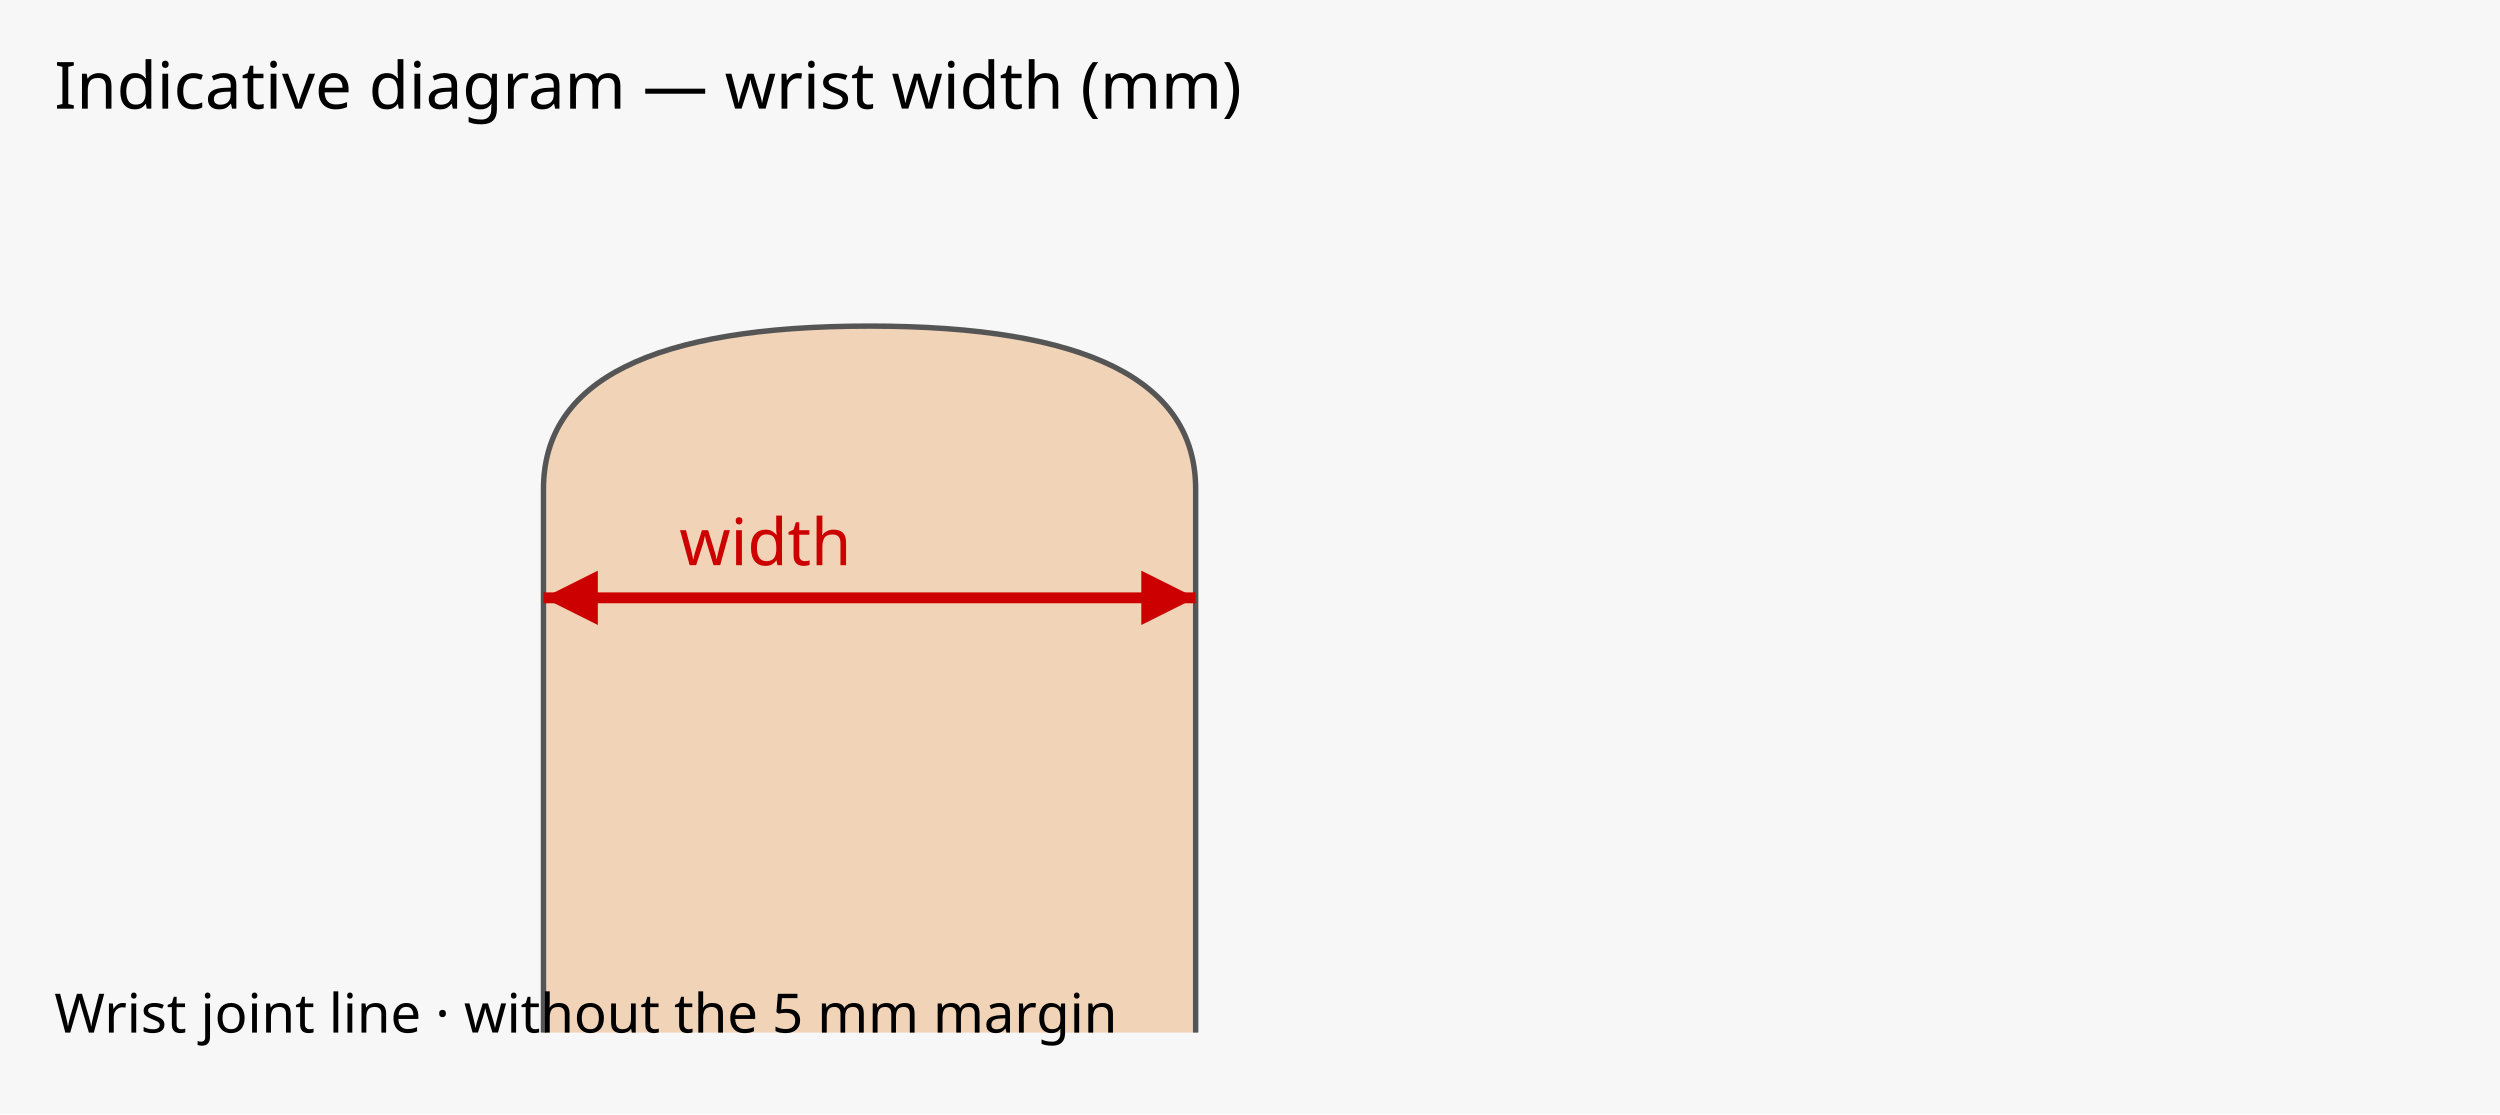
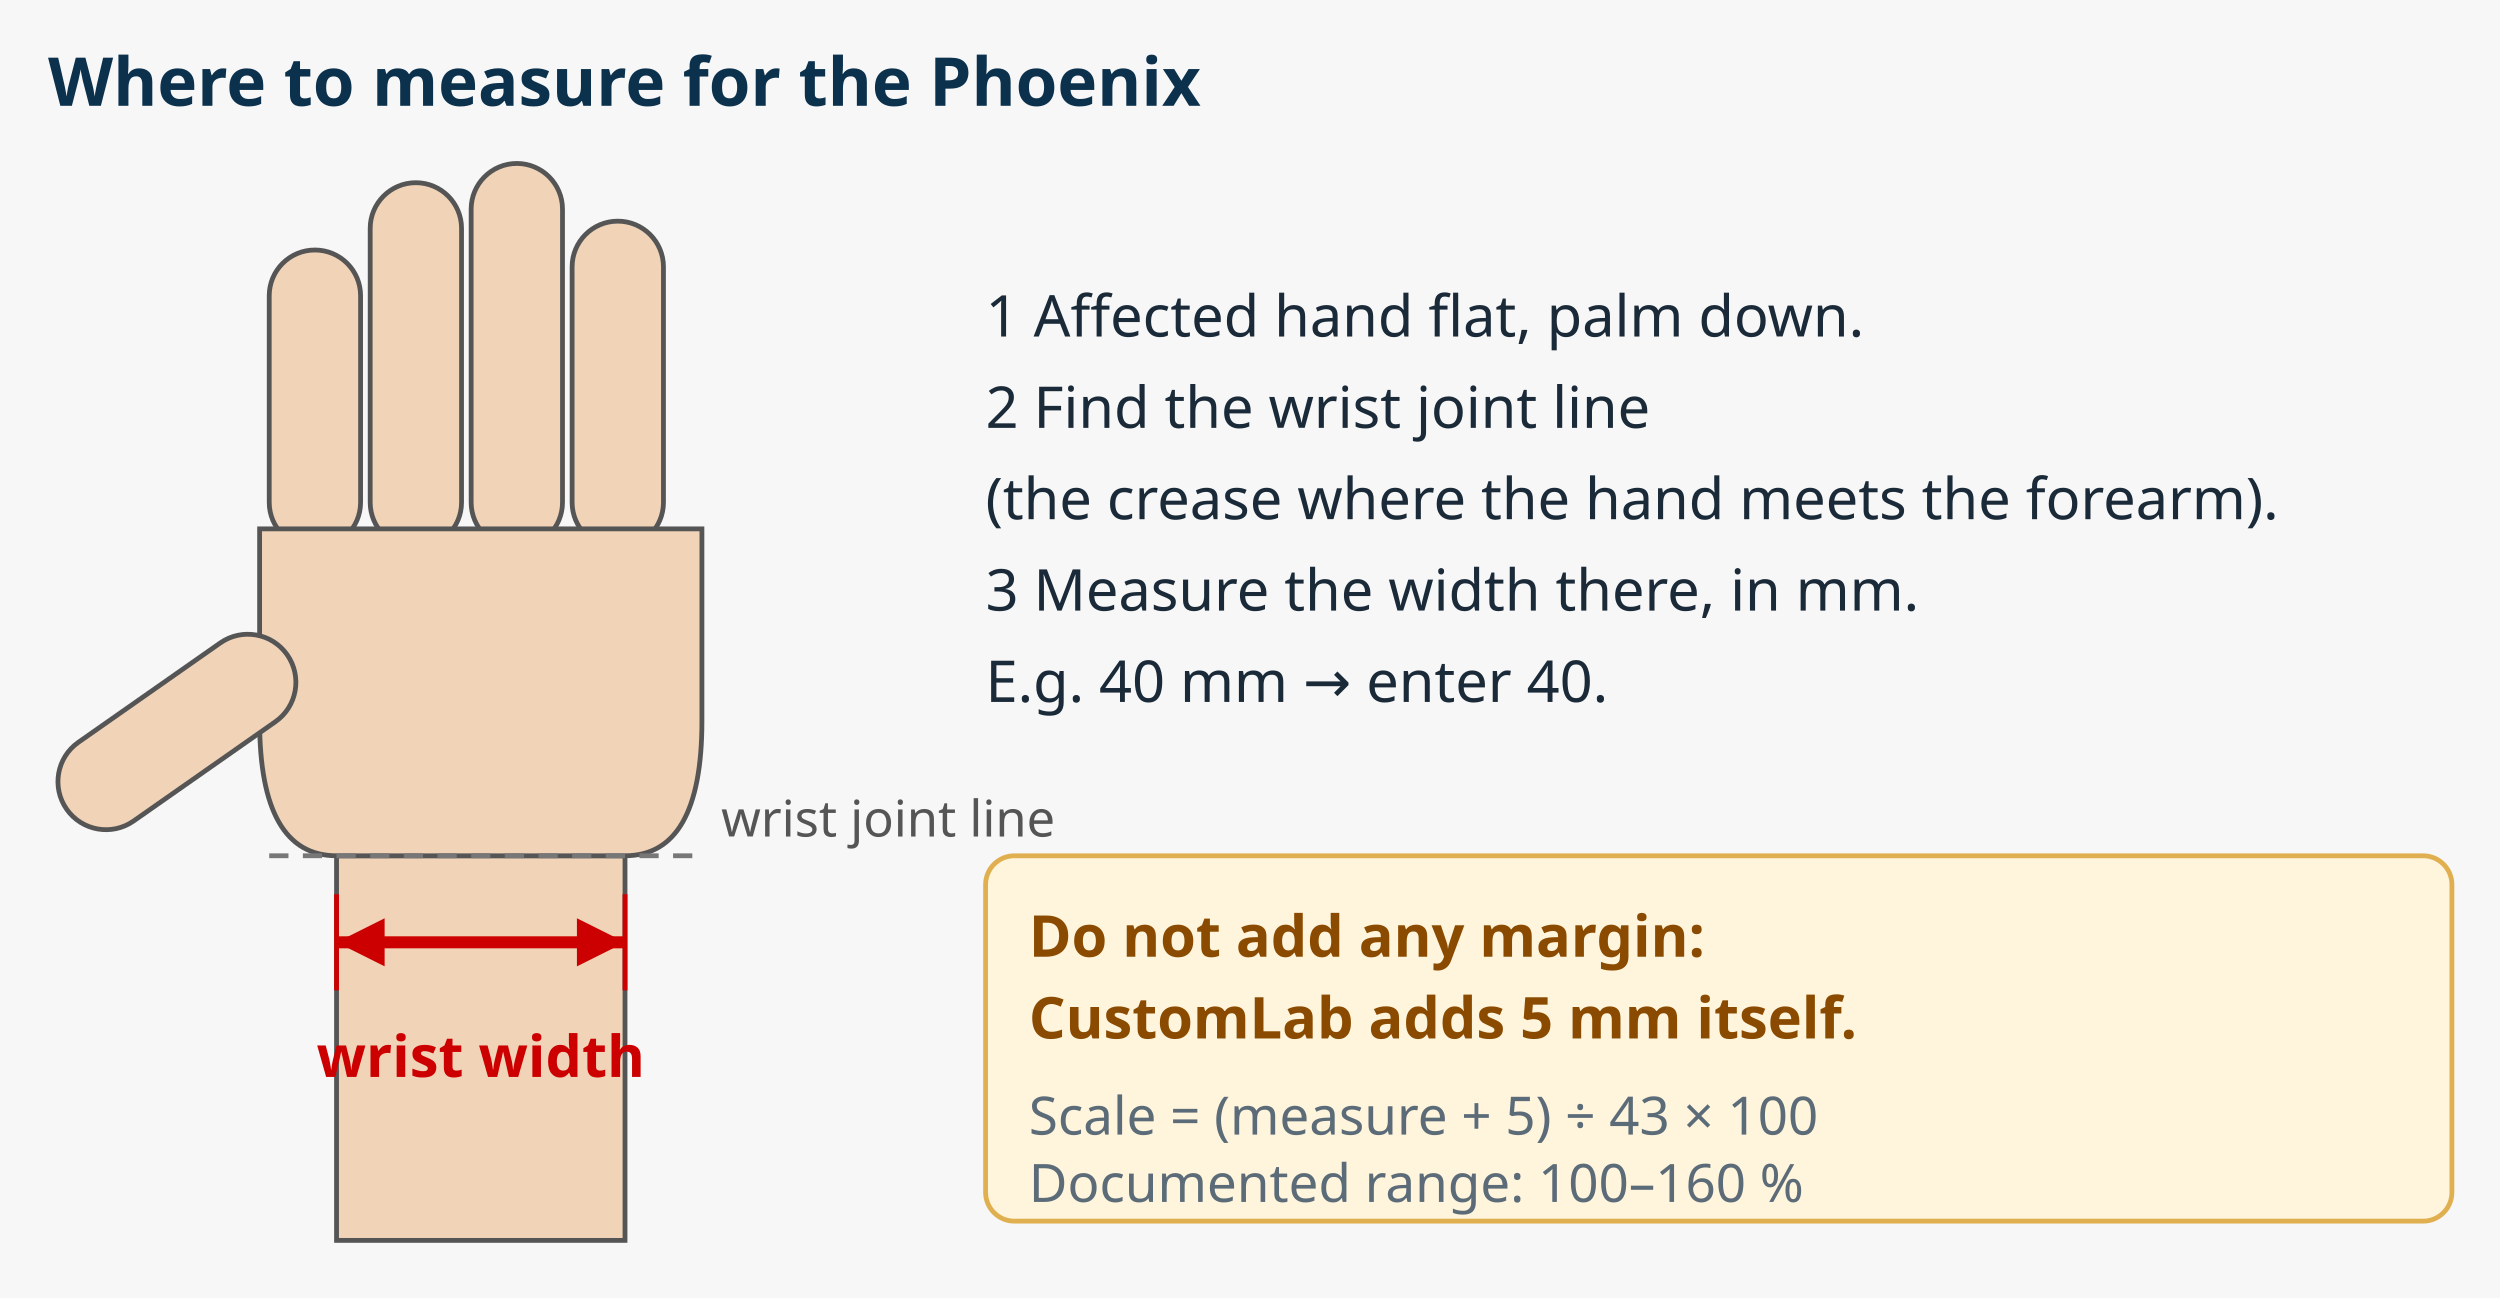
- <svg xmlns="http://www.w3.org/2000/svg" viewBox="0 0 460 205">
-   <rect width="460" height="205" fill="#f7f7f7" />
-   <text x="10" y="20" font-size="12" font-family="sans-serif">Indicative diagram — wrist width (mm)</text>
-   <path d="M100 190 L100 90 Q100 60 160 60 Q220 60 220 90 L220 190" fill="#f1d3b8" stroke="#555" />
-   <line x1="100" y1="110" x2="220" y2="110" stroke="#c00" stroke-width="2" />
-   <polygon points="100,110 110,105 110,115" fill="#c00" />
-   <polygon points="220,110 210,105 210,115" fill="#c00" />
-   <text x="125" y="104" font-size="12" font-family="sans-serif" fill="#c00">width</text>
-   <text x="10" y="190" font-size="10" font-family="sans-serif">Wrist joint line · without the 5 mm margin</text>
+ <svg xmlns="http://www.w3.org/2000/svg" viewBox="0 0 520 270">
+   <rect width="520" height="270" fill="#f7f7f7" />
+   <text x="10" y="22" font-size="14" font-weight="700" font-family="sans-serif" fill="#0b314d">Where to measure for the Phoenix</text>
+   <g transform="translate(-30 0)">
+     <rect x="100" y="178" width="60" height="80" fill="#f1d3b8" stroke="#555" />
+     <rect x="86" y="52" width="19" height="62" rx="9.5" fill="#f1d3b8" stroke="#555" />
+     <rect x="107" y="38" width="19" height="76" rx="9.5" fill="#f1d3b8" stroke="#555" />
+     <rect x="128" y="34" width="19" height="80" rx="9.5" fill="#f1d3b8" stroke="#555" />
+     <rect x="149" y="46" width="19" height="68" rx="9.5" fill="#f1d3b8" stroke="#555" />
+     <path d="M84 110 L176 110 L176 150 Q176 178 160 178 L100 178 Q84 178 84 150 Z" fill="#f1d3b8" stroke="#555" />
+     <rect x="0" y="0" width="20" height="56" rx="10" fill="#f1d3b8" stroke="#555" transform="translate(84 128) rotate(55)" />
+     <line x1="86" y1="178" x2="174" y2="178" stroke="#777" stroke-dasharray="4 3" />
+     <line x1="100" y1="196" x2="160" y2="196" stroke="#c00" stroke-width="2.5" />
+     <polygon points="100,196 110,191 110,201" fill="#c00" />
+     <polygon points="160,196 150,191 150,201" fill="#c00" />
+     <line x1="100" y1="186" x2="100" y2="206" stroke="#c00" />
+     <line x1="160" y1="186" x2="160" y2="206" stroke="#c00" />
+     <text x="130" y="224" text-anchor="middle" font-size="12" font-weight="700" font-family="sans-serif" fill="#c00">wrist width</text>
+     <text x="180" y="174" font-size="10.5" font-family="sans-serif" fill="#555">wrist joint line</text>
+   </g>
+   <text x="205" y="70" font-size="12" font-family="sans-serif" fill="#1b2a38">1  Affected hand flat, palm down.</text>
+   <text x="205" y="89" font-size="12" font-family="sans-serif" fill="#1b2a38">2  Find the wrist joint line</text>
+   <text x="205" y="108" font-size="12" font-family="sans-serif" fill="#1b2a38">    (the crease where the hand meets the forearm).</text>
+   <text x="205" y="127" font-size="12" font-family="sans-serif" fill="#1b2a38">3  Measure the width there, in mm.</text>
+   <text x="205" y="146" font-size="12" font-family="sans-serif" fill="#1b2a38">    E.g. 40 mm → enter 40.</text>
+   <rect x="205" y="178" width="305" height="76" rx="6" fill="#fff4dc" stroke="#e0b050" />
+   <text x="214" y="199" font-size="12" font-weight="700" font-family="sans-serif" fill="#8a4b00">Do not add any margin:</text>
+   <text x="214" y="216" font-size="12" font-weight="700" font-family="sans-serif" fill="#8a4b00">CustomLab adds 5 mm itself.</text>
+   <text x="214" y="236" font-size="11" font-family="sans-serif" fill="#5b6b78">Scale = (measure + 5) ÷ 43 × 100</text>
+   <text x="214" y="250" font-size="11" font-family="sans-serif" fill="#5b6b78">Documented range: 100–160 %</text>
</svg>
